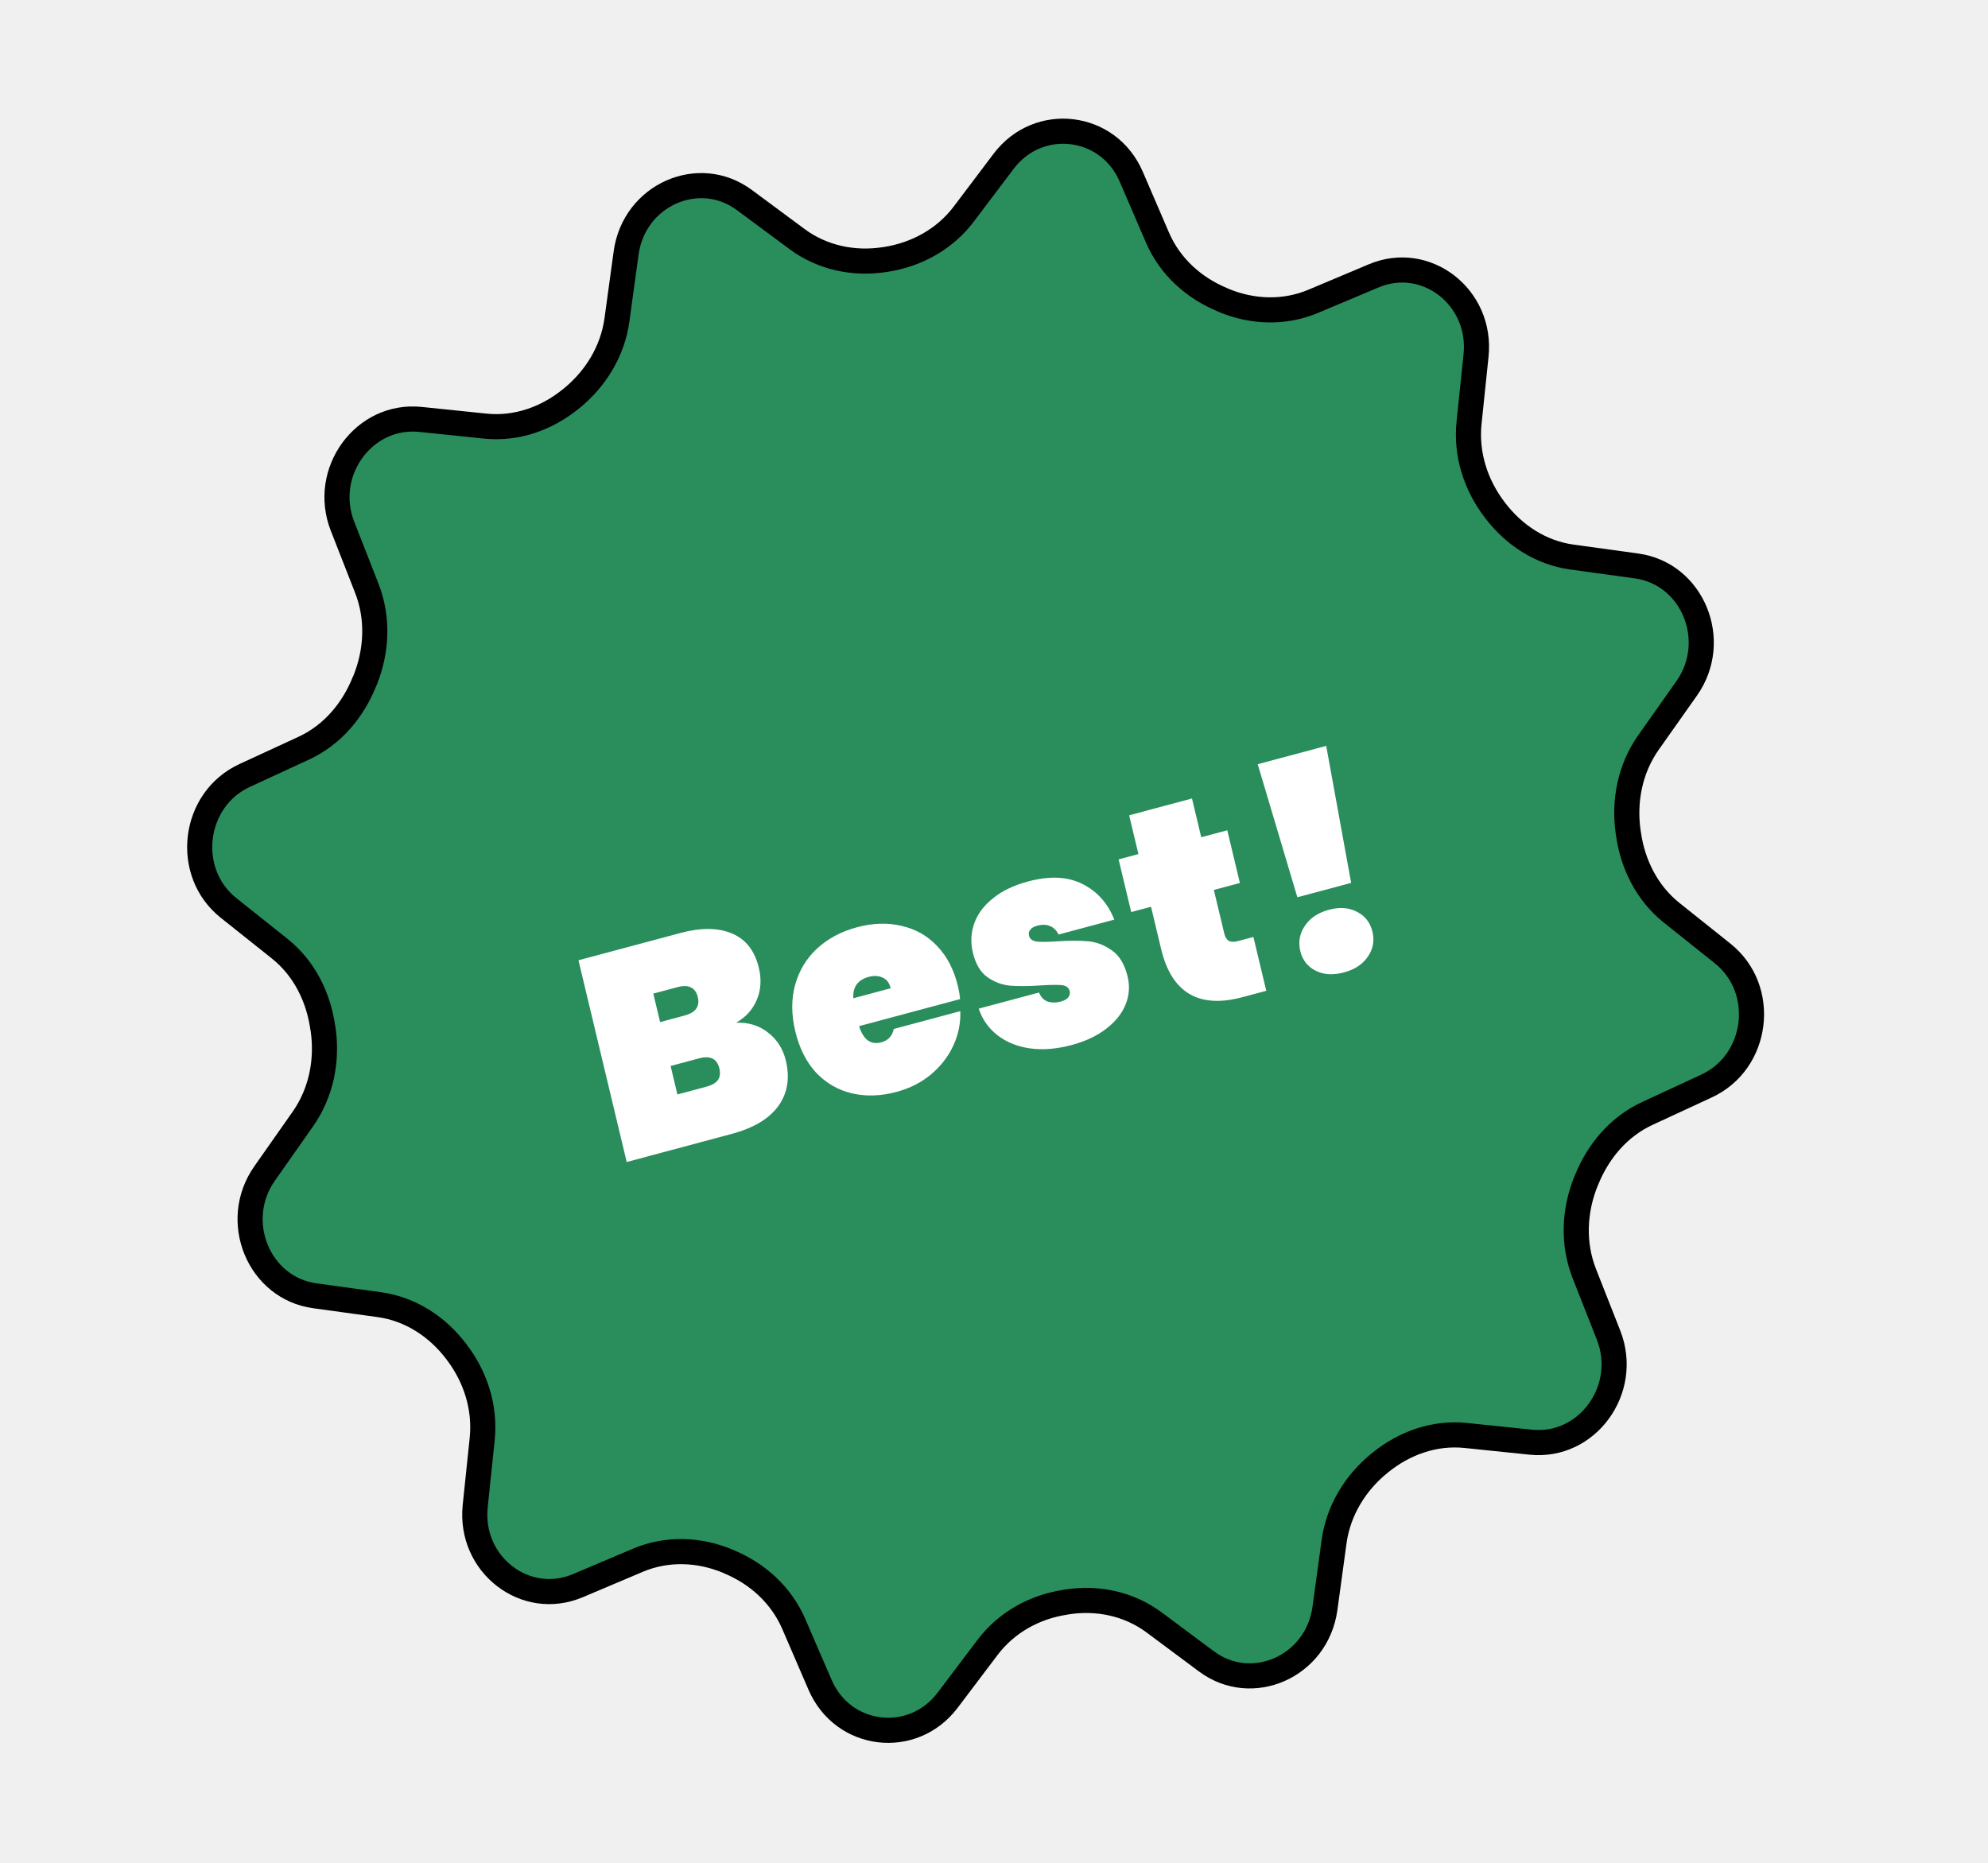
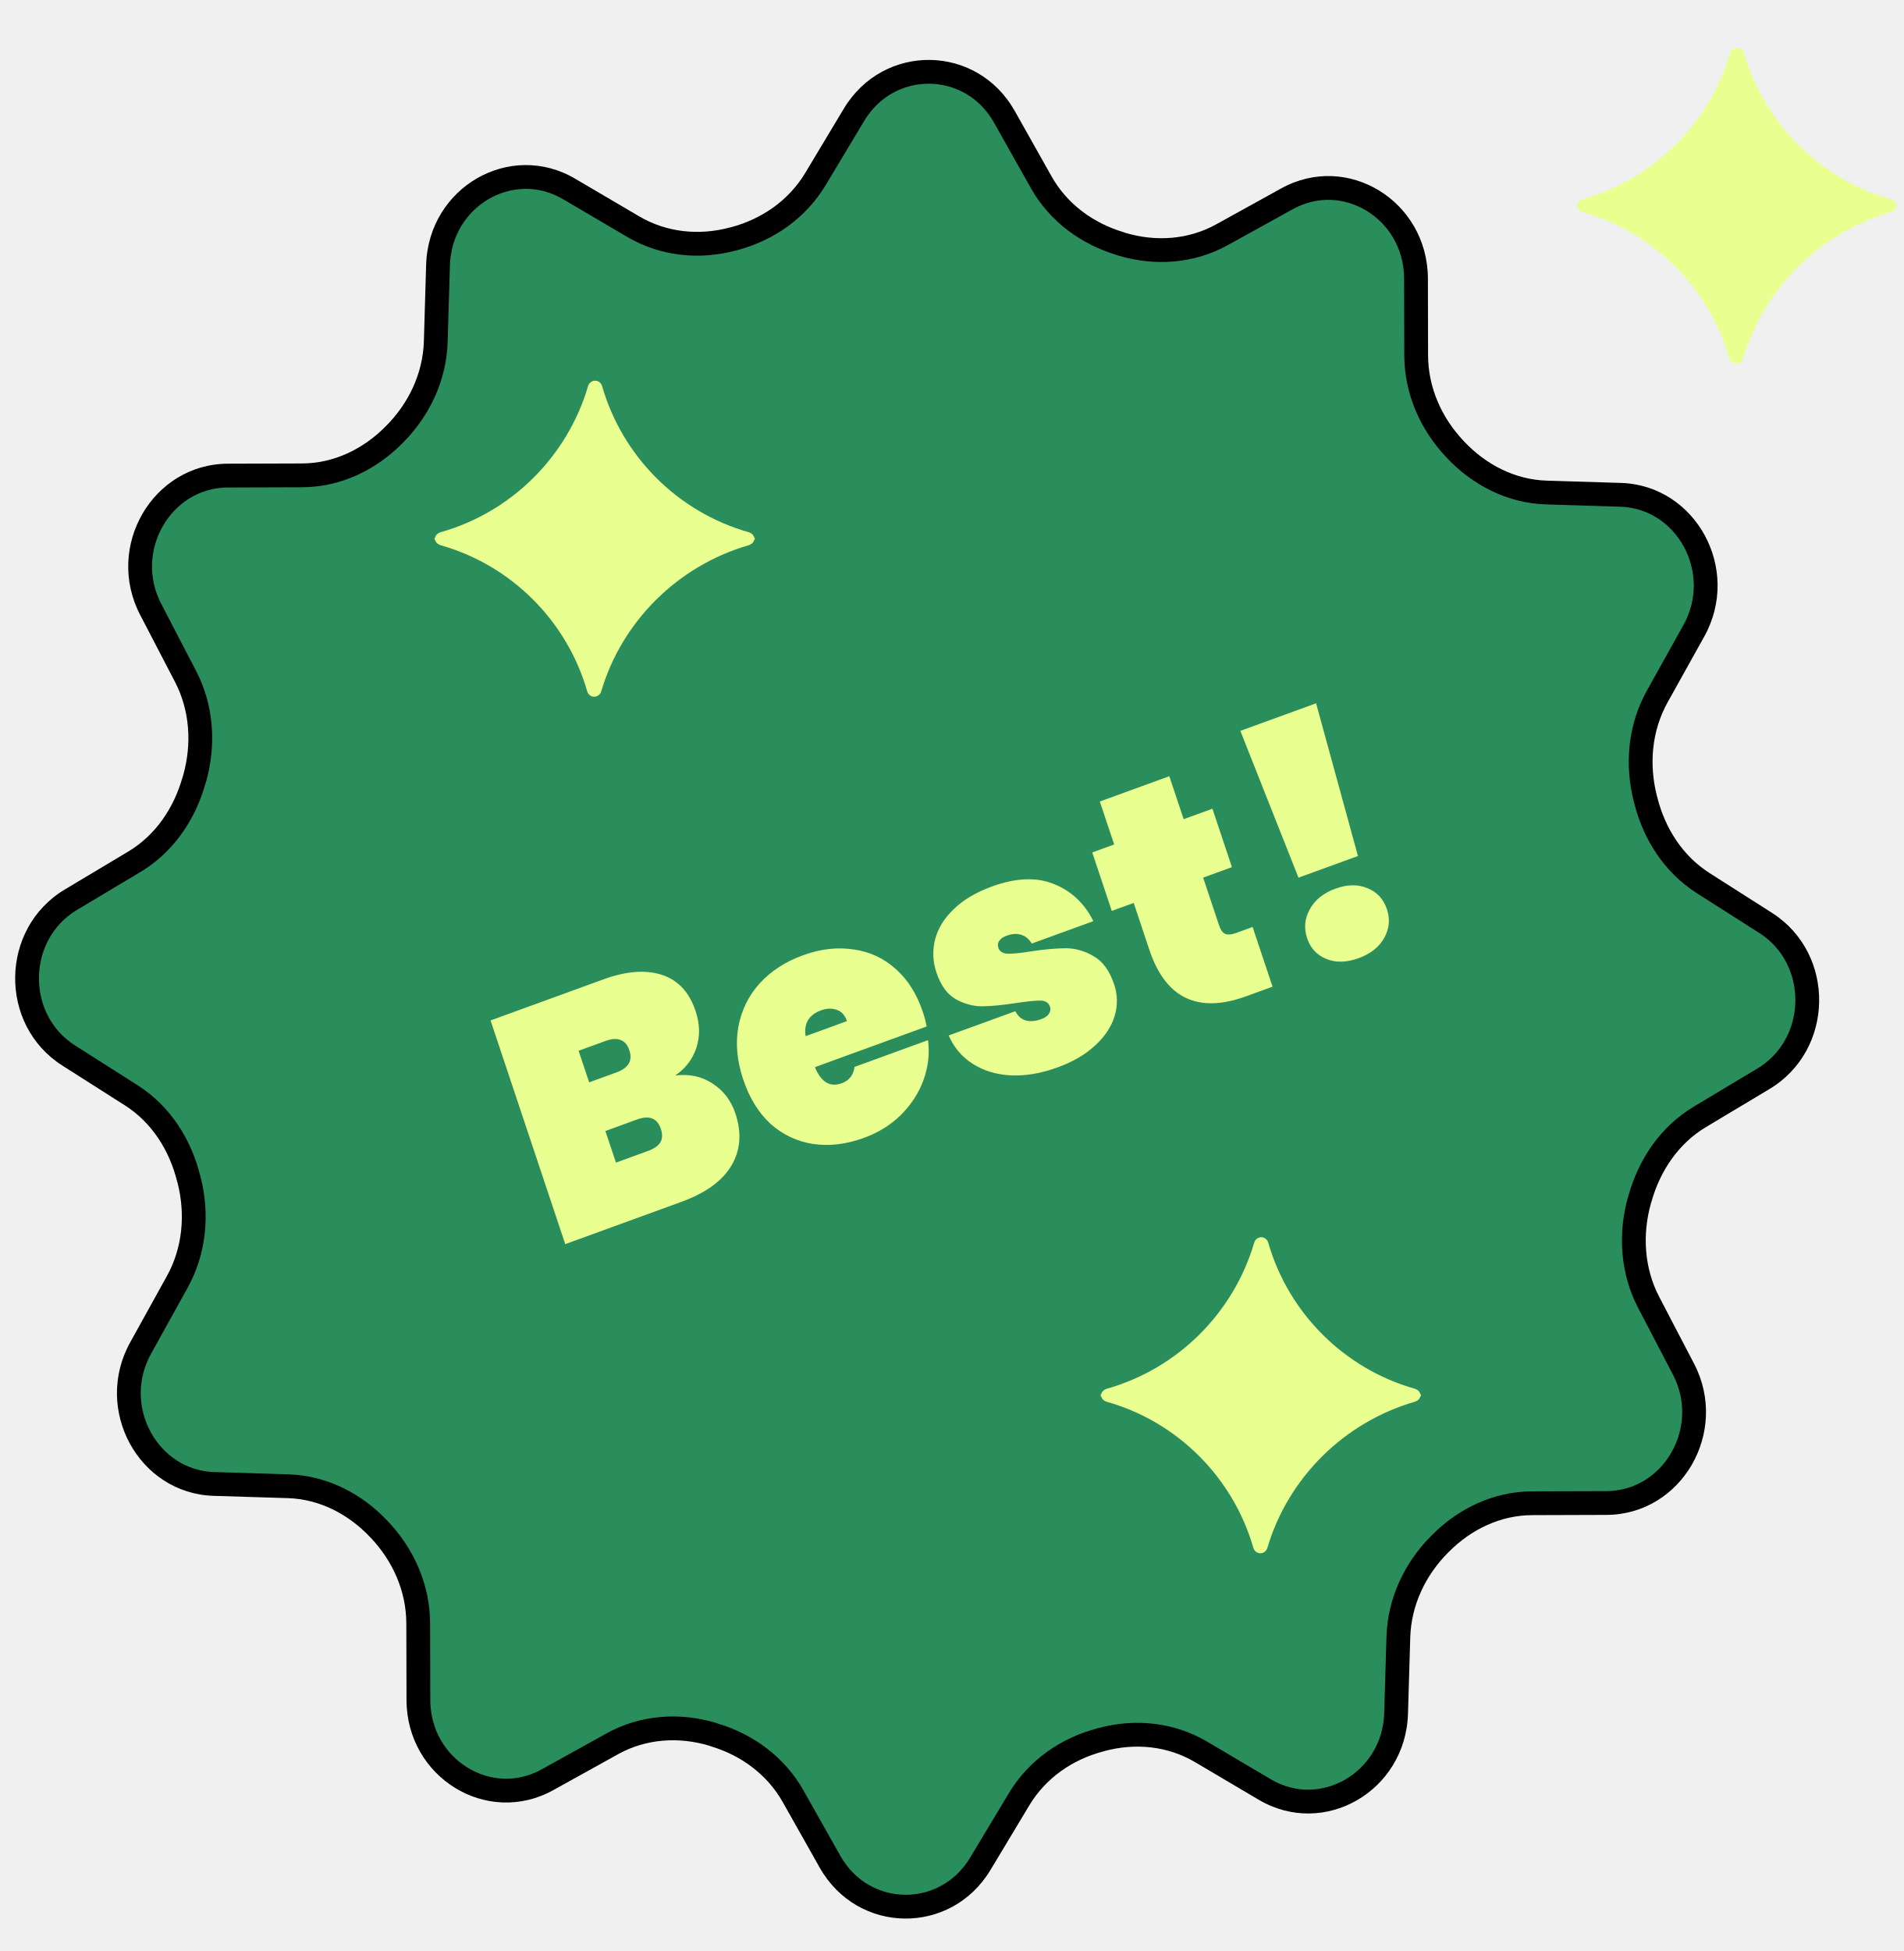
- <svg xmlns="http://www.w3.org/2000/svg" width="95" height="89" viewBox="0 0 95 89" fill="none">
-   <mask id="path-1-inside-1_3036_104756" fill="white">
-     <path d="M51.298 5.7C49.919 5.533 48.453 6.06 47.478 7.35L45.58 9.865C44.763 10.947 43.554 11.598 42.242 11.804C42.228 11.805 42.211 11.809 42.196 11.81C40.869 12.019 39.523 11.743 38.439 10.938L35.942 9.088C33.386 7.185 29.765 8.788 29.324 12.016L28.888 15.203C28.702 16.552 27.968 17.735 26.927 18.579L26.895 18.604C25.853 19.45 24.563 19.904 23.249 19.767L20.149 19.447C17 19.126 14.628 22.369 15.814 25.381L16.968 28.328C17.465 29.595 17.403 31.003 16.895 32.274C16.886 32.297 16.875 32.318 16.863 32.341C16.363 33.597 15.473 34.652 14.269 35.209L11.437 36.517C8.544 37.858 8.06 41.879 10.553 43.865L12.993 45.808C14.03 46.636 14.647 47.871 14.832 49.21C14.835 49.235 14.841 49.258 14.847 49.283C15.039 50.638 14.765 52.02 13.981 53.134L12.16 55.728C10.296 58.373 11.83 62.089 14.963 62.521L18.05 62.946C19.359 63.128 20.504 63.875 21.316 64.941L21.341 64.974C22.155 66.04 22.587 67.365 22.445 68.719L22.112 71.912C21.775 75.153 24.911 77.572 27.846 76.333L30.718 75.118C31.949 74.597 33.32 74.651 34.55 75.166C34.573 75.174 34.593 75.185 34.616 75.197C35.833 75.704 36.85 76.618 37.383 77.853L38.635 80.753C39.916 83.722 43.817 84.192 45.767 81.612L47.671 79.092C48.482 78.019 49.682 77.368 50.984 77.168C51.008 77.165 51.036 77.16 51.061 77.153C52.375 76.945 53.714 77.218 54.79 78.016L57.291 79.878C59.847 81.778 63.469 80.173 63.91 76.945L64.345 73.763C64.531 72.415 65.265 71.231 66.306 70.388L66.338 70.362C67.38 69.516 68.67 69.062 69.984 69.199L73.09 69.52C76.236 69.844 78.608 66.598 77.425 63.586L76.265 60.639C75.769 59.371 75.83 57.963 76.339 56.693C76.347 56.669 76.358 56.648 76.37 56.625C76.871 55.369 77.766 54.315 78.97 53.758L81.796 52.449C84.698 51.109 85.182 47.085 82.692 45.097L80.258 43.154C79.221 42.327 78.597 41.096 78.412 39.757C78.409 39.733 78.404 39.704 78.398 39.679C78.206 38.327 78.48 36.947 79.263 35.834L81.09 33.246C82.953 30.601 81.419 26.885 78.287 26.453L75.194 26.027C73.885 25.846 72.74 25.099 71.928 24.032L71.903 24C71.088 22.933 70.656 21.609 70.799 20.255L71.132 17.055C71.468 13.809 68.333 11.393 65.399 12.635L62.528 13.844C61.296 14.365 59.925 14.311 58.695 13.796C58.672 13.787 58.652 13.777 58.63 13.765C57.413 13.258 56.394 12.35 55.862 11.114L54.611 8.209C53.97 6.724 52.677 5.866 51.298 5.7Z" />
+ <svg xmlns="http://www.w3.org/2000/svg" width="80" height="82" viewBox="0 0 80 82" fill="none">
+   <mask id="path-1-inside-1_3278_132091" fill="white">
+     <path d="M39.093 2.519C37.704 2.5 36.303 3.179 35.47 4.565L33.849 7.266C33.151 8.429 32.018 9.205 30.736 9.548C30.721 9.551 30.705 9.556 30.69 9.559C29.393 9.908 28.026 9.776 26.862 9.09L24.183 7.515C21.44 5.894 18.009 7.871 17.912 11.128L17.817 14.343C17.775 15.704 17.171 16.959 16.224 17.907L16.195 17.936C15.249 18.888 14.014 19.476 12.693 19.479L9.576 19.489C6.411 19.503 4.396 22.979 5.894 25.849L7.354 28.657C7.982 29.864 8.07 31.271 7.699 32.588C7.693 32.612 7.684 32.635 7.675 32.658C7.31 33.961 6.537 35.103 5.399 35.785L2.722 37.386C-0.013 39.026 -0.068 43.076 2.621 44.786L5.253 46.46C6.372 47.173 7.117 48.336 7.443 49.648C7.448 49.672 7.456 49.695 7.465 49.719C7.8 51.046 7.673 52.449 7.012 53.639L5.476 56.412C3.903 59.24 5.822 62.773 8.983 62.87L12.098 62.966C13.419 63.008 14.636 63.629 15.556 64.604L15.585 64.633C16.508 65.608 17.078 66.879 17.079 68.24L17.087 71.451C17.095 74.709 20.47 76.782 23.256 75.239L25.983 73.727C27.153 73.079 28.522 72.987 29.8 73.368C29.823 73.375 29.845 73.383 29.868 73.393C31.132 73.768 32.24 74.569 32.901 75.741L34.453 78.492C36.042 81.308 39.97 81.362 41.636 78.59L43.263 75.883C43.955 74.729 45.08 73.956 46.353 73.618C46.377 73.613 46.404 73.605 46.428 73.596C47.713 73.25 49.072 73.379 50.227 74.059L52.912 75.645C55.655 77.263 59.086 75.284 59.183 72.027L59.278 68.818C59.32 67.457 59.924 66.202 60.871 65.253L60.9 65.224C61.846 64.272 63.081 63.684 64.402 63.681L67.524 63.671C70.687 63.66 72.702 60.181 71.206 57.312L69.741 54.504C69.113 53.296 69.025 51.889 69.396 50.572C69.402 50.548 69.41 50.526 69.419 50.502C69.784 49.2 70.563 48.057 71.701 47.375L74.373 45.774C77.117 44.135 77.172 40.082 74.485 38.368L71.859 36.695C70.74 35.982 69.99 34.824 69.663 33.513C69.658 33.489 69.65 33.46 69.642 33.436C69.307 32.112 69.433 30.711 70.094 29.521L71.636 26.754C73.209 23.927 71.29 20.394 68.129 20.297L65.008 20.201C63.688 20.159 62.47 19.537 61.55 18.563L61.522 18.533C60.599 17.559 60.029 16.288 60.027 14.926L60.02 11.71C60.009 8.446 56.636 6.376 53.85 7.921L51.123 9.428C49.953 10.076 48.585 10.168 47.306 9.787C47.283 9.78 47.262 9.771 47.239 9.762C45.975 9.387 44.866 8.592 44.205 7.42L42.653 4.663C41.859 3.255 40.482 2.538 39.093 2.519Z" />
  </mask>
-   <path d="M51.298 5.7C49.919 5.533 48.453 6.06 47.478 7.35L45.58 9.865C44.763 10.947 43.554 11.598 42.242 11.804C42.228 11.805 42.211 11.809 42.196 11.81C40.869 12.019 39.523 11.743 38.439 10.938L35.942 9.088C33.386 7.185 29.765 8.788 29.324 12.016L28.888 15.203C28.702 16.552 27.968 17.735 26.927 18.579L26.895 18.604C25.853 19.45 24.563 19.904 23.249 19.767L20.149 19.447C17 19.126 14.628 22.369 15.814 25.381L16.968 28.328C17.465 29.595 17.403 31.003 16.895 32.274C16.886 32.297 16.875 32.318 16.863 32.341C16.363 33.597 15.473 34.652 14.269 35.209L11.437 36.517C8.544 37.858 8.06 41.879 10.553 43.865L12.993 45.808C14.03 46.636 14.647 47.871 14.832 49.21C14.835 49.235 14.841 49.258 14.847 49.283C15.039 50.638 14.765 52.02 13.981 53.134L12.16 55.728C10.296 58.373 11.83 62.089 14.963 62.521L18.05 62.946C19.359 63.128 20.504 63.875 21.316 64.941L21.341 64.974C22.155 66.04 22.587 67.365 22.445 68.719L22.112 71.912C21.775 75.153 24.911 77.572 27.846 76.333L30.718 75.118C31.949 74.597 33.32 74.651 34.55 75.166C34.573 75.174 34.593 75.185 34.616 75.197C35.833 75.704 36.85 76.618 37.383 77.853L38.635 80.753C39.916 83.722 43.817 84.192 45.767 81.612L47.671 79.092C48.482 78.019 49.682 77.368 50.984 77.168C51.008 77.165 51.036 77.16 51.061 77.153C52.375 76.945 53.714 77.218 54.79 78.016L57.291 79.878C59.847 81.778 63.469 80.173 63.91 76.945L64.345 73.763C64.531 72.415 65.265 71.231 66.306 70.388L66.338 70.362C67.38 69.516 68.67 69.062 69.984 69.199L73.09 69.52C76.236 69.844 78.608 66.598 77.425 63.586L76.265 60.639C75.769 59.371 75.83 57.963 76.339 56.693C76.347 56.669 76.358 56.648 76.37 56.625C76.871 55.369 77.766 54.315 78.97 53.758L81.796 52.449C84.698 51.109 85.182 47.085 82.692 45.097L80.258 43.154C79.221 42.327 78.597 41.096 78.412 39.757C78.409 39.733 78.404 39.704 78.398 39.679C78.206 38.327 78.48 36.947 79.263 35.834L81.09 33.246C82.953 30.601 81.419 26.885 78.287 26.453L75.194 26.027C73.885 25.846 72.74 25.099 71.928 24.032L71.903 24C71.088 22.933 70.656 21.609 70.799 20.255L71.132 17.055C71.468 13.809 68.333 11.393 65.399 12.635L62.528 13.844C61.296 14.365 59.925 14.311 58.695 13.796C58.672 13.787 58.652 13.777 58.63 13.765C57.413 13.258 56.394 12.35 55.862 11.114L54.611 8.209C53.97 6.724 52.677 5.866 51.298 5.7Z" fill="#2A8D5C" stroke="black" stroke-width="2.4" mask="url(#path-1-inside-1_3036_104756)" />
-   <path d="M35.177 48.874C35.786 48.856 36.3 49.018 36.718 49.36C37.142 49.691 37.42 50.133 37.553 50.686C37.755 51.531 37.632 52.259 37.183 52.872C36.742 53.473 36.003 53.912 34.966 54.19L29.948 55.533L27.643 45.892L32.525 44.586C33.499 44.325 34.316 44.333 34.977 44.61C35.638 44.887 36.067 45.434 36.262 46.251C36.397 46.814 36.362 47.33 36.157 47.8C35.96 48.259 35.633 48.617 35.177 48.874ZM31.544 48.847L32.707 48.535C32.978 48.463 33.163 48.355 33.263 48.213C33.372 48.068 33.4 47.882 33.346 47.655C33.289 47.419 33.18 47.264 33.019 47.192C32.865 47.107 32.652 47.102 32.382 47.174L31.219 47.485L31.544 48.847ZM33.737 51.94C34.008 51.867 34.194 51.764 34.296 51.631C34.406 51.486 34.432 51.295 34.376 51.059C34.265 50.596 33.943 50.436 33.411 50.578L32.046 50.944L32.371 52.305L33.737 51.94ZM45.778 47.137C45.828 47.346 45.862 47.549 45.881 47.747L41.053 49.04C41.256 49.69 41.611 49.948 42.115 49.813C42.44 49.726 42.639 49.513 42.711 49.175L45.889 48.324C45.911 48.898 45.799 49.45 45.551 49.98C45.311 50.498 44.955 50.955 44.484 51.352C44.019 51.737 43.472 52.014 42.84 52.183C42.083 52.386 41.369 52.408 40.698 52.249C40.036 52.089 39.468 51.758 38.993 51.257C38.525 50.745 38.196 50.089 38.005 49.291C37.814 48.492 37.81 47.754 37.993 47.077C38.184 46.389 38.534 45.807 39.044 45.332C39.563 44.855 40.201 44.516 40.959 44.313C41.716 44.11 42.425 44.089 43.087 44.25C43.756 44.399 44.322 44.721 44.786 45.215C45.258 45.707 45.589 46.347 45.778 47.137ZM42.563 47.23C42.502 46.976 42.375 46.807 42.182 46.723C41.988 46.631 41.768 46.617 41.525 46.682C40.993 46.824 40.744 47.166 40.778 47.708L42.563 47.23ZM51.215 49.941C50.493 50.134 49.825 50.188 49.209 50.101C48.603 50.013 48.088 49.803 47.663 49.472C47.239 49.141 46.941 48.719 46.77 48.204L49.651 47.433C49.741 47.651 49.876 47.793 50.055 47.861C50.243 47.927 50.459 47.927 50.703 47.862C50.856 47.821 50.97 47.756 51.045 47.669C51.118 47.572 51.142 47.474 51.119 47.374C51.077 47.201 50.953 47.104 50.747 47.082C50.54 47.06 50.2 47.064 49.728 47.094C49.152 47.132 48.668 47.136 48.277 47.106C47.895 47.073 47.532 46.938 47.188 46.702C46.853 46.463 46.62 46.072 46.49 45.527C46.377 45.055 46.396 44.596 46.549 44.149C46.708 43.691 47.005 43.288 47.44 42.94C47.872 42.583 48.435 42.311 49.13 42.125C50.157 41.85 51.021 41.89 51.719 42.243C52.427 42.595 52.937 43.163 53.249 43.949L50.585 44.662C50.49 44.466 50.358 44.332 50.187 44.262C50.015 44.182 49.807 44.175 49.563 44.24C49.41 44.281 49.301 44.345 49.235 44.43C49.167 44.506 49.147 44.603 49.175 44.721C49.212 44.875 49.335 44.968 49.544 44.999C49.75 45.021 50.071 45.017 50.505 44.988C51.081 44.95 51.575 44.948 51.986 44.983C52.397 45.018 52.783 45.166 53.142 45.426C53.5 45.678 53.748 46.095 53.887 46.676C53.996 47.13 53.963 47.573 53.788 48.006C53.613 48.439 53.303 48.827 52.857 49.168C52.42 49.507 51.873 49.765 51.215 49.941ZM59.896 44.778L60.511 47.351L59.375 47.655C57.283 48.215 55.987 47.447 55.485 45.35L55.004 43.335L54.057 43.588L53.454 41.069L54.401 40.816L53.958 38.964L56.961 38.16L57.403 40.012L58.648 39.679L59.25 42.198L58.006 42.531L58.501 44.601C58.544 44.782 58.616 44.903 58.717 44.963C58.827 45.02 58.98 45.023 59.179 44.97L59.896 44.778ZM63.375 35.646L64.567 42.194L61.997 42.882L60.102 36.522L63.375 35.646ZM64.223 46.473C63.7 46.613 63.247 46.585 62.864 46.388C62.481 46.191 62.239 45.879 62.137 45.453C62.033 45.017 62.105 44.616 62.353 44.25C62.599 43.875 62.984 43.618 63.507 43.478C64.02 43.34 64.47 43.374 64.855 43.581C65.238 43.777 65.481 44.094 65.586 44.529C65.688 44.956 65.615 45.352 65.366 45.718C65.118 46.084 64.737 46.336 64.223 46.473Z" fill="white" />
+   <path d="M39.093 2.519C37.704 2.5 36.303 3.179 35.47 4.565L33.849 7.266C33.151 8.429 32.018 9.205 30.736 9.548C30.721 9.551 30.705 9.556 30.69 9.559C29.393 9.908 28.026 9.776 26.862 9.09L24.183 7.515C21.44 5.894 18.009 7.871 17.912 11.128L17.817 14.343C17.775 15.704 17.171 16.959 16.224 17.907L16.195 17.936C15.249 18.888 14.014 19.476 12.693 19.479L9.576 19.489C6.411 19.503 4.396 22.979 5.894 25.849L7.354 28.657C7.982 29.864 8.07 31.271 7.699 32.588C7.693 32.612 7.684 32.635 7.675 32.658C7.31 33.961 6.537 35.103 5.399 35.785L2.722 37.386C-0.013 39.026 -0.068 43.076 2.621 44.786L5.253 46.46C6.372 47.173 7.117 48.336 7.443 49.648C7.448 49.672 7.456 49.695 7.465 49.719C7.8 51.046 7.673 52.449 7.012 53.639L5.476 56.412C3.903 59.24 5.822 62.773 8.983 62.87L12.098 62.966C13.419 63.008 14.636 63.629 15.556 64.604L15.585 64.633C16.508 65.608 17.078 66.879 17.079 68.24L17.087 71.451C17.095 74.709 20.47 76.782 23.256 75.239L25.983 73.727C27.153 73.079 28.522 72.987 29.8 73.368C29.823 73.375 29.845 73.383 29.868 73.393C31.132 73.768 32.24 74.569 32.901 75.741L34.453 78.492C36.042 81.308 39.97 81.362 41.636 78.59L43.263 75.883C43.955 74.729 45.08 73.956 46.353 73.618C46.377 73.613 46.404 73.605 46.428 73.596C47.713 73.25 49.072 73.379 50.227 74.059L52.912 75.645C55.655 77.263 59.086 75.284 59.183 72.027L59.278 68.818C59.32 67.457 59.924 66.202 60.871 65.253L60.9 65.224C61.846 64.272 63.081 63.684 64.402 63.681L67.524 63.671C70.687 63.66 72.702 60.181 71.206 57.312L69.741 54.504C69.113 53.296 69.025 51.889 69.396 50.572C69.402 50.548 69.41 50.526 69.419 50.502C69.784 49.2 70.563 48.057 71.701 47.375L74.373 45.774C77.117 44.135 77.172 40.082 74.485 38.368L71.859 36.695C70.74 35.982 69.99 34.824 69.663 33.513C69.658 33.489 69.65 33.46 69.642 33.436C69.307 32.112 69.433 30.711 70.094 29.521L71.636 26.754C73.209 23.927 71.29 20.394 68.129 20.297L65.008 20.201C63.688 20.159 62.47 19.537 61.55 18.563L61.522 18.533C60.599 17.559 60.029 16.288 60.027 14.926L60.02 11.71C60.009 8.446 56.636 6.376 53.85 7.921L51.123 9.428C49.953 10.076 48.585 10.168 47.306 9.787C47.283 9.78 47.262 9.771 47.239 9.762C45.975 9.387 44.866 8.592 44.205 7.42L42.653 4.663C41.859 3.255 40.482 2.538 39.093 2.519Z" fill="#2A8D5C" stroke="black" stroke-width="2" mask="url(#path-1-inside-1_3278_132091)" />
+   <path fill-rule="evenodd" clip-rule="evenodd" d="M79.708 8.685C79.686 8.79 79.602 8.874 79.475 8.916C76.498 9.778 74.15 12.111 73.277 15.054C73.234 15.201 73.107 15.285 72.981 15.285C72.854 15.285 72.728 15.201 72.686 15.054C71.83 12.09 69.495 9.757 66.523 8.916C66.396 8.874 66.312 8.79 66.291 8.685L66.27 8.685L66.27 8.643L66.27 8.601L66.291 8.601C66.313 8.496 66.397 8.412 66.524 8.37C69.501 7.529 71.849 5.196 72.722 2.232C72.765 2.085 72.892 2.001 73.018 2.001C73.145 2.001 73.271 2.085 73.313 2.232C74.169 5.196 76.504 7.529 79.476 8.37C79.603 8.412 79.687 8.496 79.708 8.601L79.729 8.601L79.729 8.643L79.729 8.685L79.708 8.685Z" fill="#E9FF90" />
+   <path fill-rule="evenodd" clip-rule="evenodd" d="M31.704 22.684C31.682 22.789 31.598 22.873 31.471 22.915C28.494 23.777 26.146 26.11 25.273 29.053C25.23 29.2 25.104 29.284 24.977 29.284C24.85 29.284 24.724 29.2 24.682 29.053C23.826 26.089 21.491 23.756 18.519 22.915C18.392 22.873 18.308 22.789 18.287 22.684L18.266 22.684L18.266 22.642L18.267 22.6L18.288 22.6C18.309 22.495 18.394 22.411 18.52 22.369C21.497 21.528 23.845 19.195 24.718 16.231C24.761 16.084 24.888 16 25.014 16C25.141 16 25.267 16.084 25.309 16.231C26.166 19.195 28.5 21.528 31.473 22.369C31.599 22.411 31.683 22.495 31.704 22.6L31.725 22.6L31.725 22.642L31.725 22.684L31.704 22.684Z" fill="#E9FF90" />
+   <path fill-rule="evenodd" clip-rule="evenodd" d="M59.704 58.684C59.682 58.789 59.598 58.873 59.471 58.915C56.494 59.777 54.146 62.11 53.273 65.053C53.23 65.2 53.103 65.284 52.977 65.284C52.85 65.284 52.724 65.2 52.682 65.053C51.826 62.089 49.491 59.756 46.519 58.915C46.392 58.873 46.308 58.789 46.287 58.684L46.266 58.684L46.266 58.642L46.267 58.6L46.288 58.6C46.309 58.495 46.394 58.411 46.52 58.369C49.497 57.528 51.845 55.195 52.718 52.231C52.761 52.084 52.888 52 53.014 52C53.141 52 53.267 52.084 53.309 52.231C54.166 55.195 56.501 57.528 59.472 58.369C59.599 58.411 59.683 58.495 59.704 58.6L59.725 58.6L59.725 58.642L59.725 58.684L59.704 58.684Z" fill="#E9FF90" />
+   <path d="M28.386 45.201C28.991 45.129 29.517 45.246 29.963 45.55C30.415 45.842 30.731 46.258 30.911 46.798C31.186 47.622 31.127 48.358 30.734 49.008C30.347 49.645 29.649 50.147 28.64 50.514L23.759 52.291L20.62 42.889L25.37 41.16C26.317 40.816 27.132 40.752 27.814 40.97C28.497 41.189 28.971 41.696 29.238 42.493C29.421 43.042 29.431 43.559 29.269 44.045C29.112 44.519 28.818 44.904 28.386 45.201ZM24.765 45.491L25.896 45.079C26.159 44.983 26.334 44.86 26.422 44.709C26.518 44.555 26.529 44.367 26.455 44.146C26.378 43.916 26.256 43.772 26.089 43.713C25.928 43.643 25.716 43.656 25.453 43.751L24.321 44.163L24.765 45.491ZM27.22 48.38C27.483 48.285 27.659 48.166 27.75 48.024C27.846 47.87 27.855 47.677 27.778 47.447C27.628 46.996 27.294 46.864 26.776 47.052L25.447 47.536L25.891 48.864L27.22 48.38ZM38.795 42.544C38.863 42.748 38.914 42.947 38.95 43.143L34.254 44.852C34.513 45.482 34.889 45.708 35.38 45.529C35.696 45.414 35.875 45.185 35.918 44.842L39.009 43.717C39.081 44.286 39.017 44.846 38.817 45.395C38.623 45.933 38.308 46.419 37.873 46.856C37.445 47.28 36.923 47.604 36.309 47.827C35.572 48.095 34.863 48.18 34.181 48.081C33.507 47.978 32.912 47.698 32.395 47.241C31.885 46.772 31.499 46.148 31.239 45.368C30.979 44.589 30.911 43.855 31.034 43.164C31.164 42.462 31.462 41.852 31.928 41.335C32.404 40.814 33.01 40.42 33.747 40.152C34.483 39.883 35.189 39.801 35.862 39.903C36.541 39.993 37.134 40.264 37.639 40.716C38.152 41.164 38.538 41.774 38.795 42.544ZM35.6 42.917C35.517 42.67 35.376 42.513 35.177 42.446C34.974 42.371 34.755 42.376 34.518 42.462C34.001 42.651 33.782 43.013 33.863 43.55L35.6 42.917ZM44.455 44.862C43.754 45.118 43.093 45.229 42.472 45.197C41.86 45.161 41.328 44.998 40.877 44.705C40.425 44.413 40.092 44.018 39.876 43.52L42.678 42.501C42.787 42.709 42.934 42.839 43.119 42.891C43.312 42.94 43.527 42.921 43.764 42.835C43.913 42.781 44.021 42.707 44.088 42.613C44.152 42.51 44.168 42.41 44.135 42.313C44.079 42.145 43.947 42.059 43.739 42.055C43.532 42.051 43.194 42.085 42.726 42.156C42.155 42.244 41.674 42.29 41.282 42.294C40.898 42.295 40.525 42.192 40.161 41.987C39.806 41.779 39.54 41.409 39.363 40.878C39.209 40.417 39.189 39.958 39.301 39.5C39.42 39.03 39.68 38.603 40.083 38.218C40.483 37.824 41.02 37.504 41.696 37.258C42.695 36.895 43.559 36.858 44.285 37.15C45.021 37.438 45.579 37.96 45.959 38.715L43.367 39.658C43.255 39.471 43.112 39.349 42.936 39.294C42.757 39.23 42.549 39.241 42.312 39.328C42.163 39.382 42.06 39.454 42.002 39.545C41.94 39.627 41.929 39.725 41.967 39.84C42.018 39.991 42.148 40.072 42.359 40.085C42.567 40.089 42.886 40.057 43.316 39.99C43.886 39.901 44.378 39.857 44.79 39.855C45.203 39.854 45.6 39.968 45.981 40.196C46.36 40.416 46.643 40.809 46.833 41.376C46.98 41.819 46.986 42.263 46.85 42.71C46.714 43.157 46.439 43.569 46.024 43.949C45.619 44.325 45.096 44.629 44.455 44.862ZM52.652 38.96L53.49 41.47L52.385 41.872C50.35 42.612 48.991 41.96 48.309 39.915L47.653 37.95L46.732 38.285L45.911 35.828L46.832 35.493L46.229 33.687L49.15 32.624L49.753 34.43L50.963 33.99L51.783 36.446L50.573 36.887L51.247 38.905C51.306 39.082 51.388 39.196 51.494 39.247C51.608 39.295 51.762 39.284 51.955 39.214L52.652 38.96ZM55.32 29.559L57.08 35.978L54.58 36.888L52.136 30.718L55.32 29.559ZM57.111 40.271C56.602 40.456 56.149 40.467 55.75 40.304C55.352 40.142 55.083 39.852 54.944 39.436C54.802 39.011 54.839 38.606 55.054 38.22C55.266 37.825 55.627 37.535 56.136 37.349C56.636 37.167 57.086 37.162 57.488 37.334C57.886 37.496 58.157 37.79 58.298 38.215C58.437 38.631 58.399 39.032 58.184 39.419C57.968 39.805 57.611 40.089 57.111 40.271Z" fill="#E9FF90" />
</svg>
